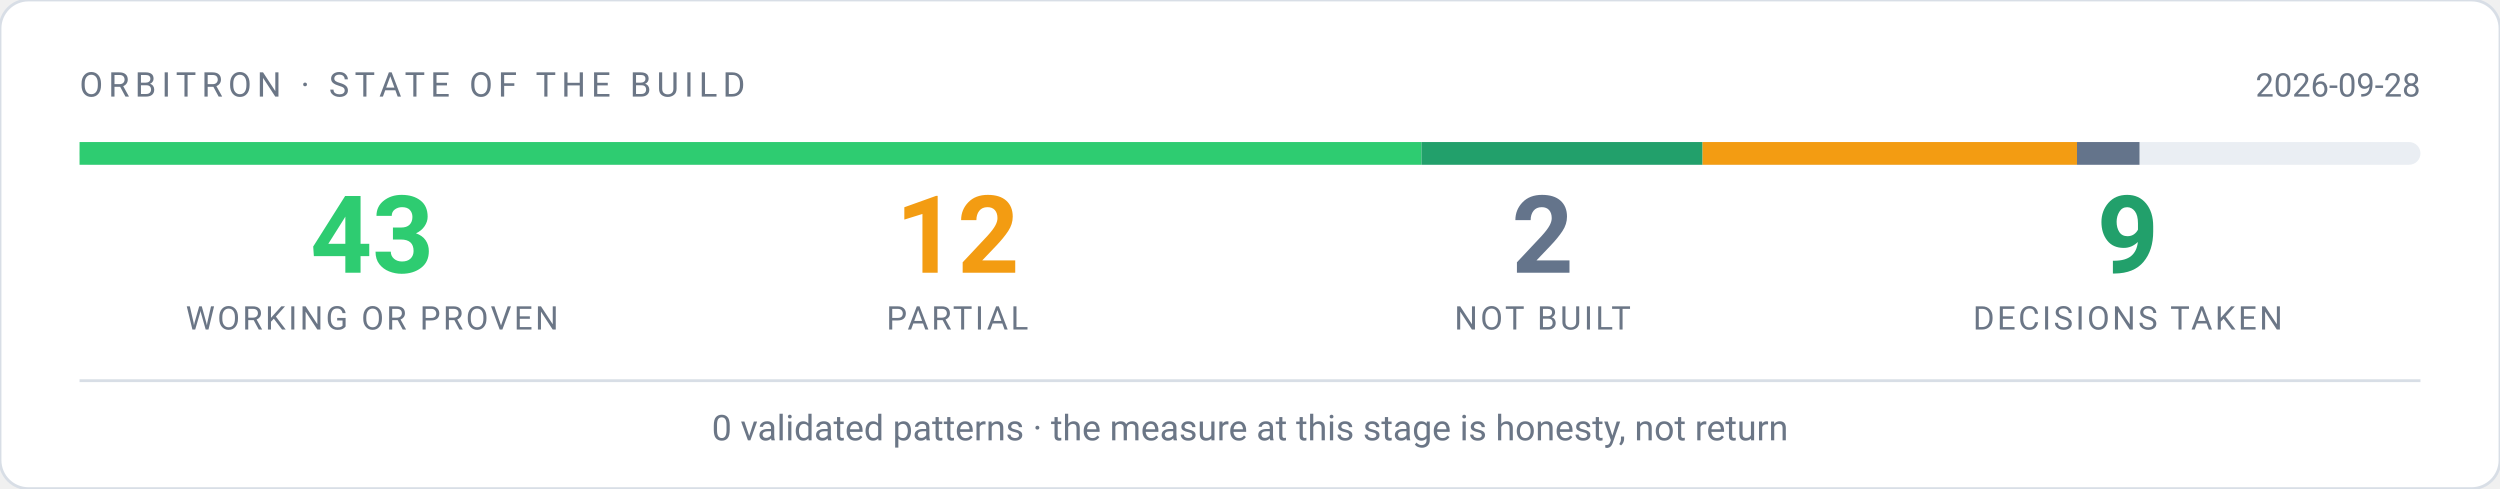
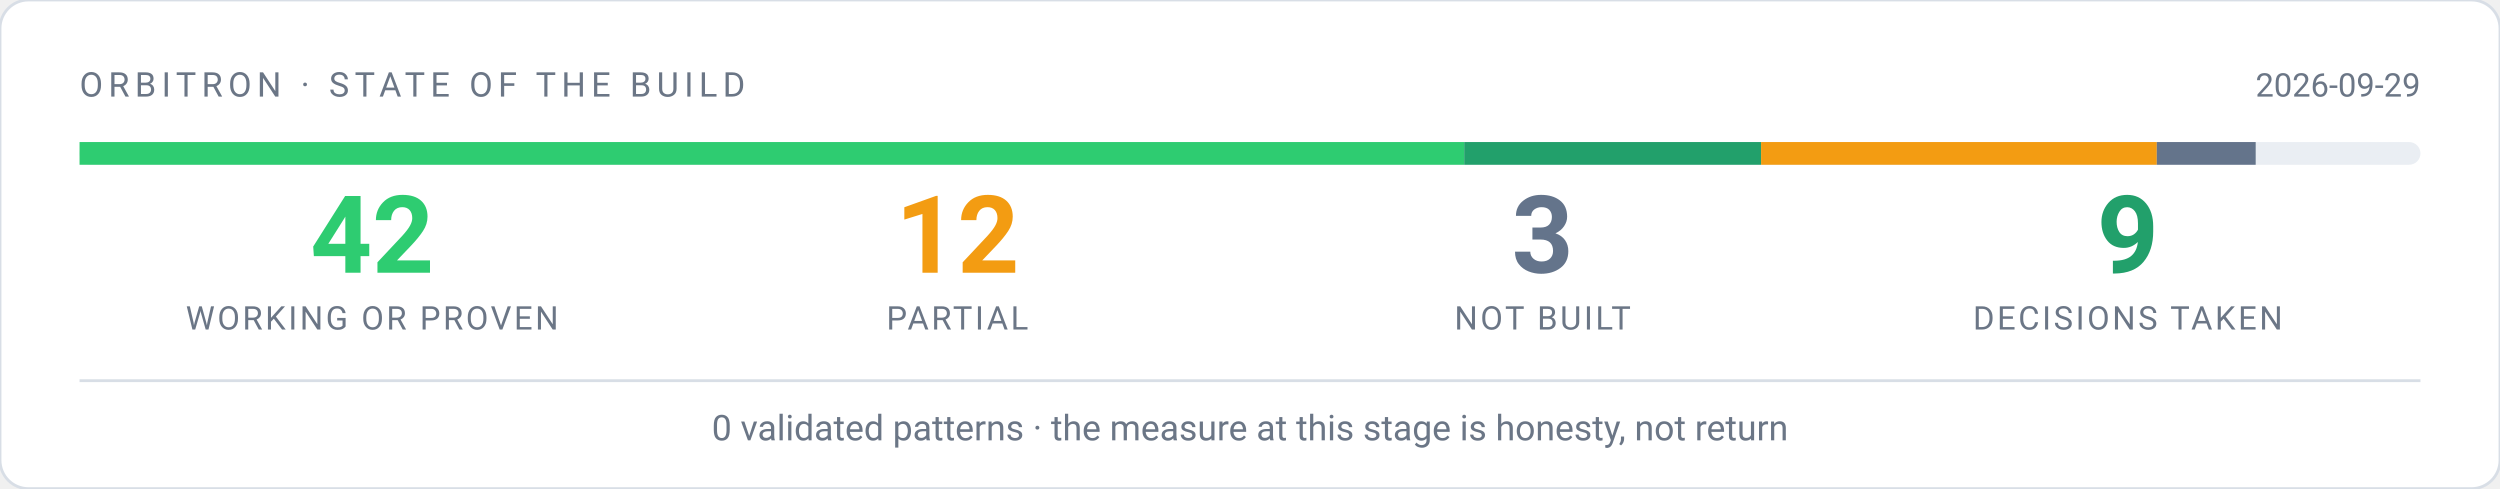
- <svg xmlns="http://www.w3.org/2000/svg" width="880" height="172" viewBox="0 0 880 172" role="img" aria-label="ORBITRON state: 43 working, 12 partial, 2 not built, 9 decisions, 0 validated patterns">
+ <svg xmlns="http://www.w3.org/2000/svg" width="880" height="172" viewBox="0 0 880 172" role="img" aria-label="ORBITRON state: 42 working, 12 partial, 3 not built, 9 decisions, 0 validated patterns">
  <style>text{font-family:-apple-system,BlinkMacSystemFont,'Segoe UI',Roboto,Helvetica,Arial,sans-serif}</style>
  <rect width="880" height="172" rx="10" fill="#ffffff" stroke="#d8dee6" />
  <text x="28" y="34" font-size="12" letter-spacing="0.16em" fill="#6b7686">ORBITRON · STATE OF THE BUILD</text>
-   <text x="852" y="34" text-anchor="end" font-size="11.5" fill="#6b7686">2026-09-28</text>
+   <text x="852" y="34" text-anchor="end" font-size="11.5" fill="#6b7686">2026-09-29</text>
  <rect x="28" y="50" width="824" height="8" rx="4" fill="#eaeef3" />
-   <rect x="28.0" y="50" width="472.4" height="8" fill="#2ecc71" />
-   <rect x="500.4" y="50" width="98.9" height="8" fill="#22a06b" />
-   <rect x="599.3" y="50" width="131.8" height="8" fill="#f39c12" />
-   <rect x="731.1" y="50" width="22.0" height="8" fill="#64748b" />
+   <rect x="28.0" y="50" width="487.4" height="8" fill="#2ecc71" />
+   <rect x="515.4" y="50" width="104.5" height="8" fill="#22a06b" />
+   <rect x="619.9" y="50" width="139.3" height="8" fill="#f39c12" />
+   <rect x="759.2" y="50" width="34.8" height="8" fill="#64748b" />
  <rect x="28" y="50" width="824" height="8" rx="4" fill="none" stroke="#eaeef3" stroke-width="0" />
-   <text x="131" y="96" text-anchor="middle" font-size="38" font-weight="600" fill="#2ecc71">43</text>
+   <text x="131" y="96" text-anchor="middle" font-size="38" font-weight="600" fill="#2ecc71">42</text>
  <text x="131" y="116" text-anchor="middle" font-size="11.5" letter-spacing="0.08em" fill="#6b7686">WORKING OR PROVEN</text>
  <text x="337" y="96" text-anchor="middle" font-size="38" font-weight="600" fill="#f39c12">12</text>
  <text x="337" y="116" text-anchor="middle" font-size="11.5" letter-spacing="0.08em" fill="#6b7686">PARTIAL</text>
-   <text x="543" y="96" text-anchor="middle" font-size="38" font-weight="600" fill="#64748b">2</text>
+   <text x="543" y="96" text-anchor="middle" font-size="38" font-weight="600" fill="#64748b">3</text>
  <text x="543" y="116" text-anchor="middle" font-size="11.5" letter-spacing="0.08em" fill="#6b7686">NOT BUILT</text>
  <text x="749" y="96" text-anchor="middle" font-size="38" font-weight="600" fill="#22a06b">9</text>
  <text x="749" y="116" text-anchor="middle" font-size="11.5" letter-spacing="0.08em" fill="#6b7686">DECISIONS TAKEN</text>
  <line x1="28" y1="134" x2="852" y2="134" stroke="#d8dee6" />
  <text x="440" y="155" text-anchor="middle" font-size="12.5" fill="#6b7686">0 validated patterns · the measure at this stage is honesty, not return</text>
</svg>
